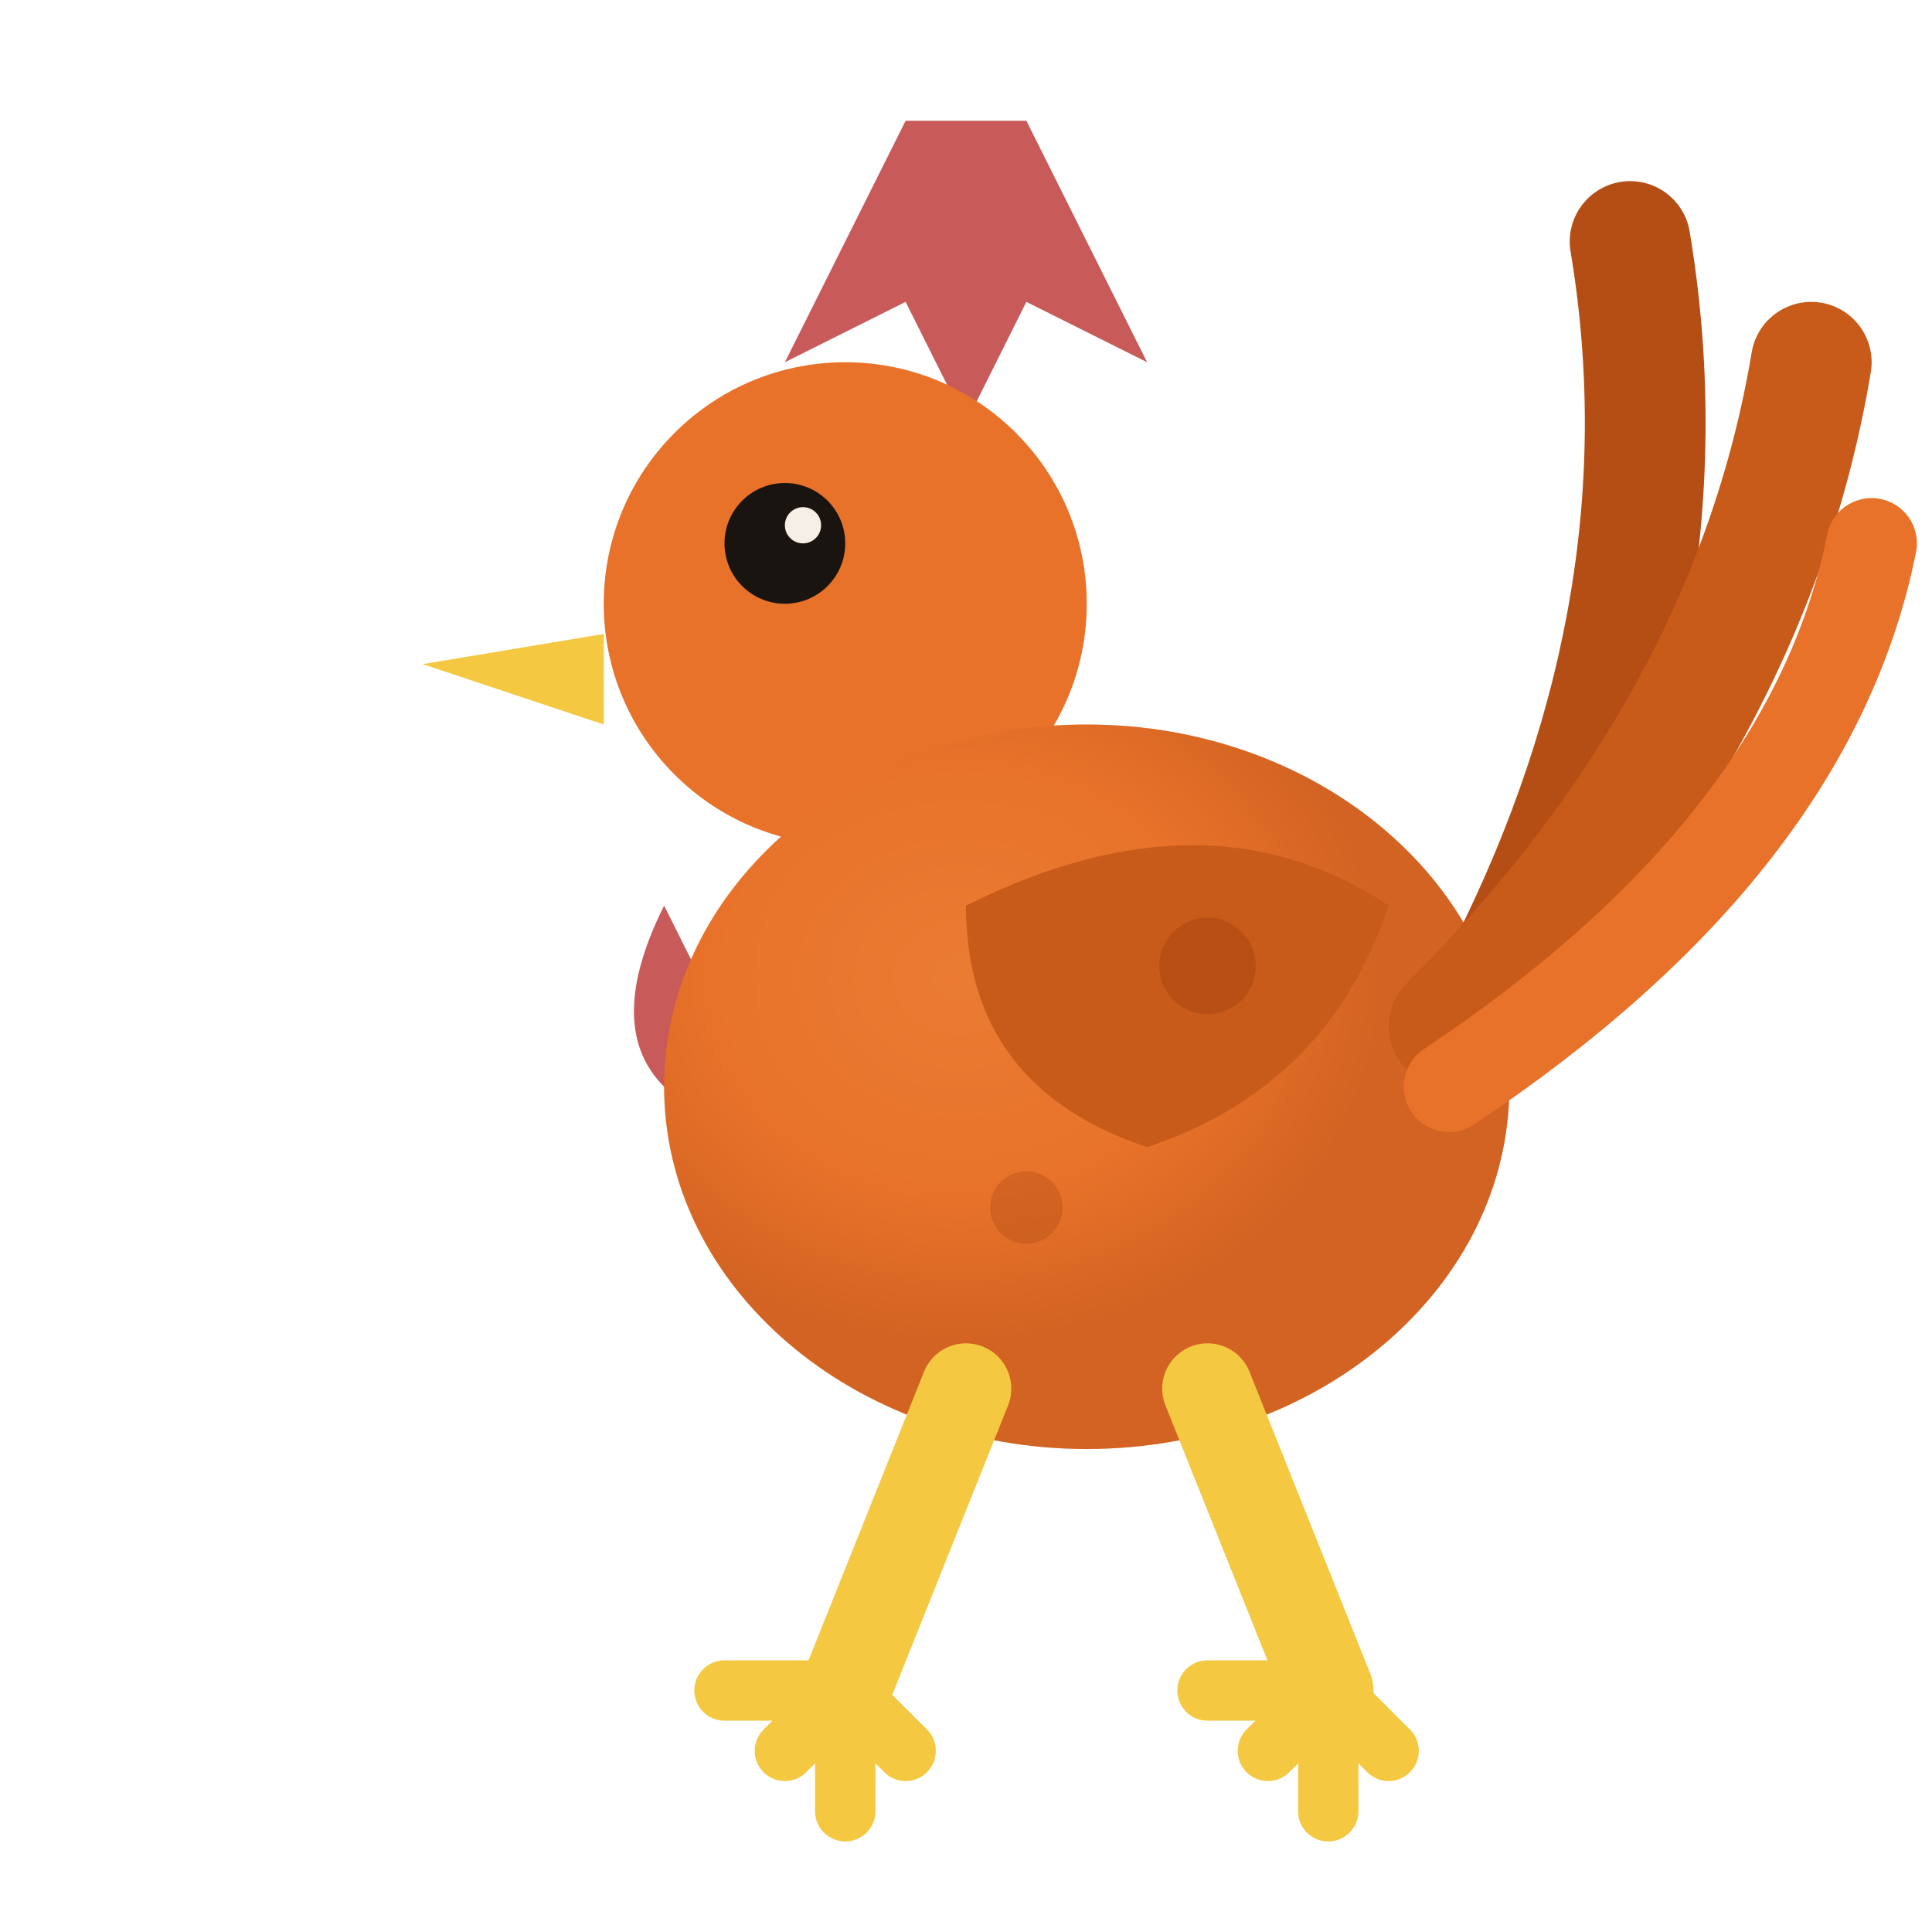
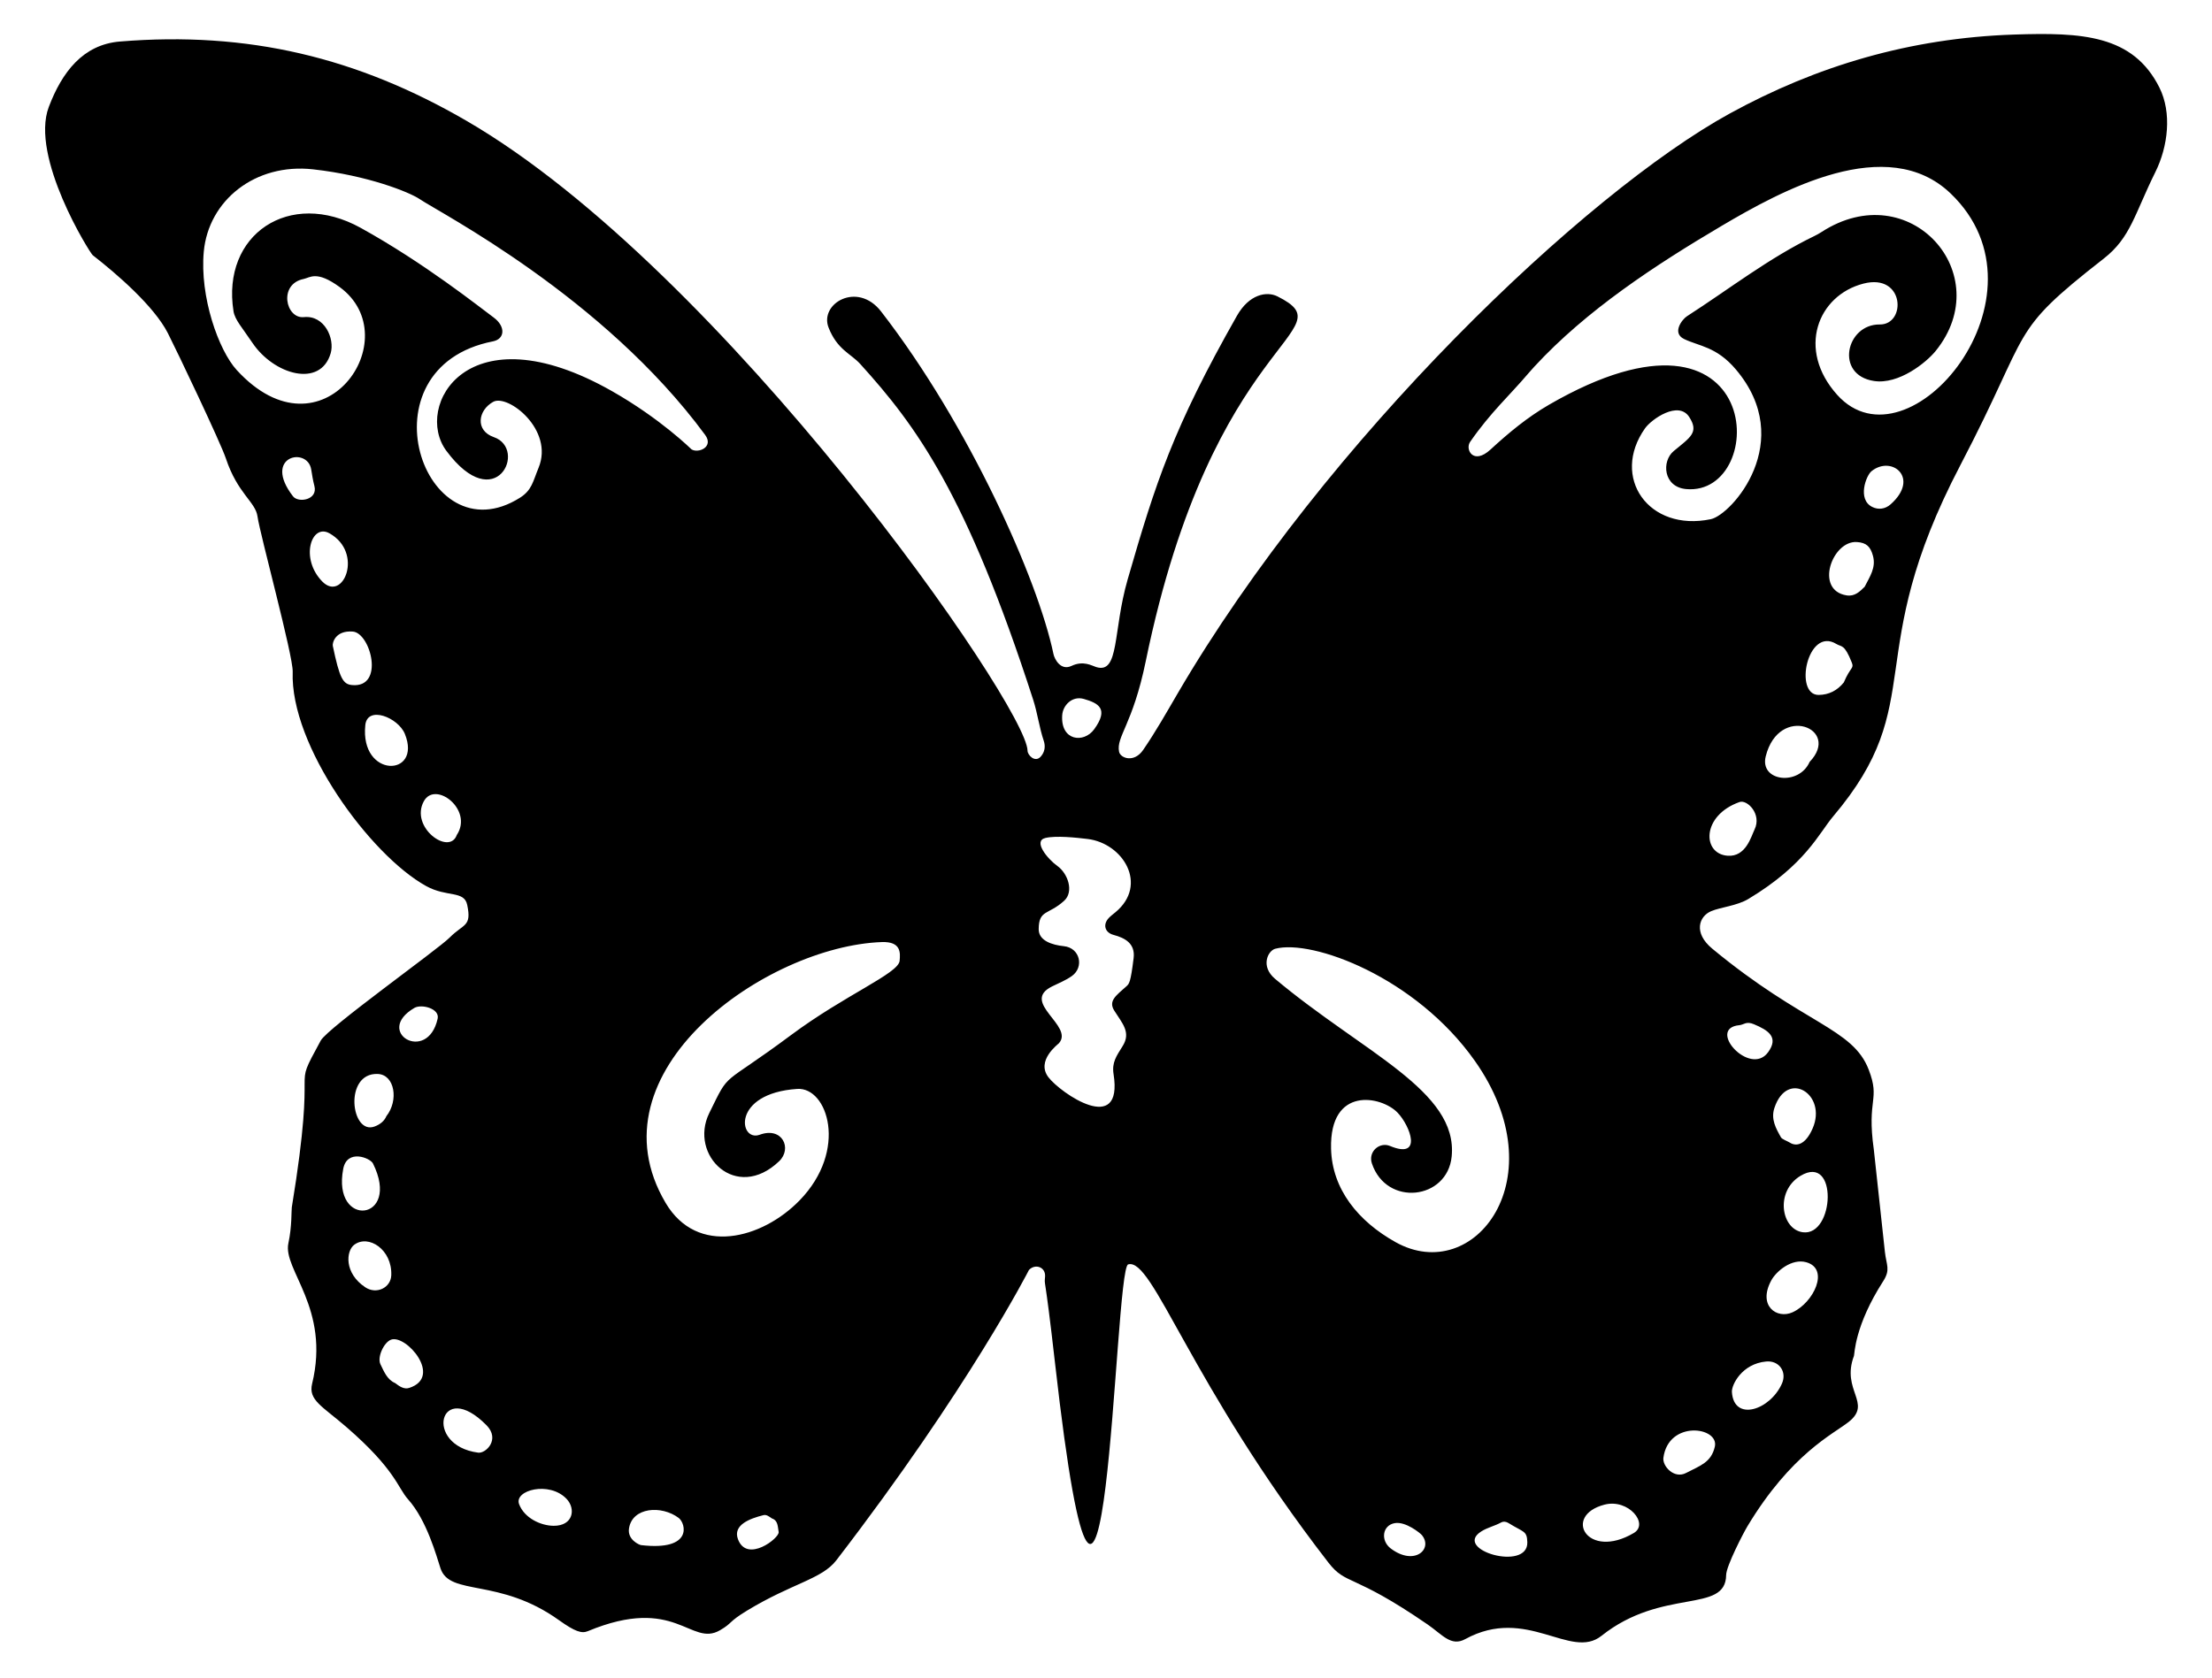
- <svg xmlns="http://www.w3.org/2000/svg" viewBox="0 0 32 32">
-   <path d="M15 2 L13 6 L15 5 L16 7 L17 5 L19 6 L17 2 Z" fill="#c85a5a" />
-   <path d="M11 15 Q10 17 11 18 Q12 19 12 17 Z" fill="#c85a5a" />
-   <circle cx="14" cy="10" r="4" fill="#e8722a" />
-   <circle cx="13" cy="9" r="1" fill="#1a1410" />
-   <circle cx="13.3" cy="8.7" r="0.3" fill="#f5efe8" />
-   <path d="M10 10.5 L7 11 L10 12 Z" fill="#f5c842" />
-   <ellipse cx="18" cy="18" rx="7" ry="6" fill="#e8722a" />
-   <ellipse cx="18" cy="18" rx="7" ry="6" fill="url(#rooster-patina)" opacity="0.3" />
-   <defs>
-     <radialGradient id="rooster-patina" cx="35%" cy="35%">
-       <stop offset="0%" stop-color="#f0924a" />
-       <stop offset="60%" stop-color="#e8722a" />
-       <stop offset="100%" stop-color="#a04010" />
-     </radialGradient>
-   </defs>
-   <path d="M16 15 Q20 13 23 15 Q22 18 19 19 Q16 18 16 15 Z" fill="#c85a1a" />
-   <path d="M25 16 Q28 10 27 4" stroke="#b54e15" stroke-width="2" fill="none" stroke-linecap="round" />
-   <path d="M24 17 Q29 12 30 6" stroke="#c85a1a" stroke-width="2" fill="none" stroke-linecap="round" />
-   <path d="M24 18 Q30 14 31 9" stroke="#e8722a" stroke-width="1.5" fill="none" stroke-linecap="round" />
-   <line x1="16" y1="23" x2="14" y2="28" stroke="#f5c842" stroke-width="1.5" stroke-linecap="round" />
-   <line x1="20" y1="23" x2="22" y2="28" stroke="#f5c842" stroke-width="1.5" stroke-linecap="round" />
-   <path d="M12 28 L14 28 L15 29 M14 28 L14 30 M14 28 L13 29" stroke="#f5c842" stroke-width="1" fill="none" stroke-linecap="round" />
-   <path d="M20 28 L22 28 L23 29 M22 28 L22 30 M22 28 L21 29" stroke="#f5c842" stroke-width="1" fill="none" stroke-linecap="round" />
-   <circle cx="20" cy="16" r="0.8" fill="#a04010" opacity="0.4" />
-   <circle cx="17" cy="20" r="0.6" fill="#a04010" opacity="0.3" />
+ <svg xmlns="http://www.w3.org/2000/svg" viewBox="0 0 2199.858 1668.536">
+   <path fill="currentColor" fill-rule="evenodd" d="M1720.317,112.904c86.074-47.212,179.132-75.08,282.743-78.528c67.292-2.24,118.247,0.188,144.513,52.772 c12.551,25.127,8.576,58.552-4.036,84.006c-20.773,41.928-24.585,65.192-51.256,86.024c-96.48,75.362-70.159,66.87-142.666,205.536 c-99.904,191.04-29.726,235.019-126.497,349.391c-14.222,16.809-27.441,47.957-84.356,82.183 c-11.315,6.804-27.73,8.189-37.051,12.154c-12.016,5.111-17.939,21.49,1.197,37.324c91.321,75.566,139.573,78.716,155.54,120.305 c11.797,30.73-2.182,28.028,5.108,79.696c0,0,10.991,101.534,10.991,101.535c1.483,13.359,5.748,17.613-1.68,29.187 c-28.654,44.649-28.402,72.498-29.081,74.304c-12.982,34.537,18.532,46.86-5.226,65.692 c-15.216,12.059-57.083,31.41-100.661,103.731c-3.997,6.634-21.131,39.641-21.225,48.6c-0.407,38.8-63.396,12.213-123.982,60.476 c-30.786,24.515-74.246-30.222-135.501,3.281c-14.159,7.744-22.774-4.498-37.37-14.541c-75.596-52.016-80.754-38.387-98.842-61.762 c-137.675-177.92-174.454-303.688-199.022-296.458c-14.321,4.215-21.282,552.178-72.706,98.325 c-10.818-95.482-10.67-74.847-9.909-86.297c0.615-9.251-9.596-13.152-16.023-6.52c0,0-59.739,117.485-191.658,288.93 c-14.384,18.693-43.704,22.656-88.531,49.833c-19.391,11.756-14.173,12.143-27.047,19.65 c-29.216,17.034-43.962-35.493-131.492,0.936c-6.041,2.514-12.682,0.51-28.735-10.986 c-59.398-42.538-108.497-23.559-117.748-51.452c-3.935-11.863-13.477-47.744-32.351-68.81 c-10.306-11.502-12.411-29.492-61.312-71.862c-23.892-20.702-38.017-26.703-34.045-43.034 c18.316-75.297-29.345-113.427-23.599-139.787c3.608-16.548,2.937-32.857,3.403-35.699 c26.506-161.934-2.158-108.886,28.794-165.912c6.731-12.399,116.408-90.558,128.149-102.413 c13.937-14.072,22.1-10.536,17.499-32.556c-3.036-14.529-20.246-7.348-40.788-18.696 c-55.808-30.832-135.532-139.894-132.762-213.168c0.588-15.548-32.606-137.027-35.019-154.607 c-1.981-14.434-19.863-22.709-31.451-57.68c-5.091-15.363-48.26-106.054-57.624-124.464 c-13.748-27.029-50.954-59.159-74.804-77.698c-2.712-2.108-62.584-97.68-43.654-147.498c13.115-34.515,33.923-62.024,70.718-65.041 c127.393-10.443,236.292,15.884,344.967,79.045c254.974,148.19,556.993,581.53,557.679,626.479 c0.066,4.354,7.424,12.137,13.071,5.872c4.22-4.682,4.845-10.388,3.052-15.726c-4.51-13.429-6.215-27.56-10.548-40.957 c-66.374-205.188-116.341-272.531-171.951-333.919c-9.459-10.442-22.807-14.129-31.481-36.154 c-9.436-23.963,28.682-46.44,52.173-16.124c87.502,112.928,156.084,266.917,171.449,340.749c1.079,5.183,7.212,16.94,17.928,11.882 c11.816-5.578,20.037-0.288,24.542,1.113c23.35,7.259,16.447-35.622,31.326-87.152c27.919-96.7,45.177-150.266,108.662-262.261 c12.19-21.504,29.624-24.653,40.283-19.328c71.105,35.522-63.915,36.789-131,363.162c-12.936,62.932-29.551,74.833-26.481,89.844 c1.301,6.365,14.839,11.449,23.938-1.785c12.384-18.012,23.116-37.042,34.119-55.885 C1318.727,437.145,1576.762,191.646,1720.317,112.904z M1462.033,439.614c-5.132,7.411,3.122,23.405,20.345,7.531 c18.026-16.614,36.822-32.193,58.158-44.534c216.748-125.372,219.334,91.55,136.311,83.909 c-22.798-2.098-24.505-27.737-12.341-37.794c16.708-13.814,25.333-18.523,15.469-33.867c-10.746-16.717-37.579,2.197-43.949,11.198 c-34.496,48.748,3.58,103.38,65.39,90.417c20.677-4.336,85.572-77.296,24.926-148.959c-19.397-22.921-36.812-23.075-51.576-30.315 c-12.346-6.055-1.751-19.584,2.851-22.547c42.011-27.047,81.567-57.988,126.828-79.883c2.391-1.157,4.739-2.447,6.966-3.892 c87.926-57.083,175.341,41.841,113.692,118.169c-9.477,11.733-36.816,33.673-61.37,29.96c-39.343-5.949-27.788-56.626,5.673-56.221 c26.589,0.321,24.962-51.239-16.137-40.679c-45.61,11.719-66.695,65.62-26.12,110.725c70.919,78.836,218.724-99.069,112.698-200.44 c-63.196-60.389-167.826-3.044-227.694,32.322c-65.588,38.745-134.389,83.769-186.37,140.16c-2.014,2.184-3.999,4.394-5.919,6.661 C1501.342,393.397,1482.531,410.013,1462.033,439.614z M490.911,315.808c12.03,8.831,11.403,21.402-0.695,23.776 c-132.937,26.091-69.156,216.186,26.93,155.525c11.876-7.498,12.857-16.19,18.45-29.721c15.691-37.963-30.557-73.615-45.048-65.673 c-15.263,8.365-18.233,28.628,0.587,35.14c33.917,11.736,1.888,79.848-47.281,13.542c-32.485-43.808,20.546-141.259,164.871-59.249 c48.456,27.534,78.762,57.718,79.022,57.881c6.717,4.194,22.429-2.296,13.517-14.398 C599.977,295.069,437.427,211.664,417.372,198.067c-10.172-6.897-51.482-23.522-106.008-29.616 c-57.655-6.441-103.982,30.985-108.698,81.851c-4.147,44.731,14.648,98.081,32.834,117.9 c85.236,92.89,171.404-32.212,102.252-82.672c-22.937-16.737-29.412-9.304-35.768-8.023c-25.376,5.125-17.888,39.797,0.224,37.952 c20.652-2.104,30.877,21.51,26.658,35.953c-10.164,34.795-56.528,21.39-77.91-10.475c-10.139-15.11-17.373-22.787-18.725-31.3 c-12.107-76.249,55.583-122.155,126.401-83.003C422.453,261.916,477.186,305.732,490.911,315.808z M1268.283,943.798 c-7.282,1.905-15.112,17.448-0.171,29.979c87.603,73.476,182.108,111.309,175.593,176.715 c-4.289,43.065-64.729,50.235-79.333,6.922c-3.978-11.8,7.626-21.736,18-17.418c32.987,13.732,19.935-20.248,7.533-33.135 c-16.164-16.799-67.705-26.64-66.151,35.845c1,40.326,26.987,72.233,64.246,93.015c78.262,43.651,161.036-63.846,78.668-180.501 C1407.939,972.045,1305.159,934.149,1268.283,943.798z M795.114,1194.223c48.754-50.039,27.907-113.001-2.273-110.981 c-65.769,4.401-57.885,53.142-37.318,45.589c22.579-8.292,32.509,13.734,19.356,26.328c-42.793,40.974-90.039-6.106-69.533-47.848 c21.311-43.38,10.196-24.657,81.292-77.599c53.842-40.093,106.882-61.27,108.05-73.899c0.742-8.021,1.548-19.346-17.806-18.651 c-114.306,4.104-292.358,128.529-214.883,259.522C693.379,1249.738,757.863,1232.455,795.114,1194.223z M1107.454,1068.517 c-1.837-11.632,2.861-18.007,9.041-27.912c8.539-13.685-0.394-22.587-8.348-35.255c-6.078-9.681,1.727-14.922,12.088-24.202 c2.693-2.412,4.19-3.577,7.164-28.066c1.743-14.349-8.375-19.991-19.938-23.049c-8.699-2.301-10.976-10.366-4.684-16.921 c2.01-2.094,4.393-3.835,6.634-5.703c32.812-27.339,7.516-68.529-27.806-72.809c-11.369-1.378-31.189-3.503-41.88-1.021 c-12.7,2.948,2.031,20.878,11.87,27.894c10.484,7.476,16.631,25.54,6.747,34.568c-15.75,14.386-25.215,8.635-25.353,28.279 c-0.081,11.555,13.47,15.735,25.012,16.923c16.183,1.666,20.364,20.858,7.997,29.685c-6.106,4.358-13.096,7.071-19.749,10.377 c-31.844,15.826,22.273,39.108,6.866,56.5c-0.906,1.023-23.073,17.339-10.425,33.858 C1054.684,1087.328,1117.275,1130.684,1107.454,1068.517z M1792.822,1225.812c31.707,4.383,35.328-78.602-2.174-56.132 C1765.145,1184.959,1771.29,1222.835,1792.822,1225.812z M1799.709,757.907c31.713-33.09-30.499-58.093-43.683-5.485 C1749.759,777.432,1789.025,782.171,1799.709,757.907z M1796.404,1255.678c-14.508-4.105-29.97,8.952-34.926,18.184 c-13.639,25.407,5.838,38.567,21.197,31.6C1803.706,1295.923,1819.803,1262.3,1796.404,1255.678z M1833.69,678.87 c6.611-15.614,10.355-13.661,7.952-19.758c-7.384-18.732-10.161-15.326-15.336-18.488c-28.872-17.643-42.57,51.036-17.517,50.686 C1818.847,691.17,1827.193,686.956,1833.69,678.87z M1780.054,1136.694c6.172,3.862,15.298,2.767,22.662-14.209 c14.688-33.862-25.296-59.143-38.09-20.185c-3.62,11.023,1.474,20.109,6.585,29.14 C1772.285,1133.339,1777.563,1135.135,1780.054,1136.694z M1718.169,851.275c18.12,1.293,23.313-18.969,26.785-26.185 c7.318-15.209-7.33-29.938-14.974-27.24C1692.086,811.227,1692.638,849.453,1718.169,851.275z M1854.447,583.682 c5.018-10.051,11.538-18.942,8.188-30.943c-2.519-9.024-6.438-12.864-15.871-13.528c-24.552-1.729-42.492,47.852-10.354,53.057 C1844.596,593.593,1849.661,588.401,1854.447,583.682z M1722.401,1384.734c1.914,29.852,37.894,18.198,49.734-8.31 c5.236-11.723-2.782-23.212-15.65-22.022C1732.213,1356.647,1721.956,1377.776,1722.401,1384.734z M402.668,730.146 c-6.601-16.383-37.316-28.615-39.364-8.831C357.8,774.505,420.025,773.219,402.668,730.146z M1654.267,1450.185 c-1.111,8.274,10.63,21.333,22.542,15.103c13.858-7.248,24.923-10.282,28.592-26.079 C1710.021,1419.314,1659.337,1412.396,1654.267,1450.185z M1595.714,1496.795c-42.103,10.922-17.21,55.512,29.138,28.204 C1640.209,1515.95,1619.545,1490.612,1595.714,1496.795z M384.256,1110.362c12.365-15.583,8.448-41.359-8.669-42.006 c-33.879-1.28-26.718,61.29-2.954,52.243C378.148,1118.5,382.244,1115.132,384.256,1110.362z M341.355,1162.711 c-11.463,59.785,58.079,52.413,29.592-5.267C368.176,1151.833,345.196,1142.68,341.355,1162.711z M330.974,642.48 c6.751,32.293,10.058,38.146,19.071,39.001c32.817,3.114,18.626-51.851,0.797-53.212 C333.261,626.927,330.41,639.782,330.974,642.48z M352.282,1238.292c-8.167,6.123-10.225,28.224,11.04,42.311 c11.05,7.32,25.331,0.527,25.809-12.006C390.112,1242.882,366.394,1227.713,352.282,1238.292z M637.588,1537.064 c51.864,6.037,44.45-21.694,37.387-27.022c-17.033-12.851-46.237-10.786-49.436,10.489 C623.858,1531.708,635.787,1536.855,637.588,1537.064z M327.486,530.452c-17.91-9.906-29.324,25.086-7.076,47.932 C341.26,599.794,362.098,549.596,327.486,530.452z M392.992,1375.875c4.318,3.316,8.87,6.465,14.033,4.787 c33.615-10.926-3.177-53.415-18.103-47.98c-7.101,2.587-14.003,17.456-10.569,24.438 C381.911,1364.357,384.918,1372.407,392.992,1375.875z M475.56,1445.081c7.58,0.995,22.171-13.191,8.26-27.284 C437.089,1370.46,420.648,1437.879,475.56,1445.081z M550.643,1517.841c19.405,0.122,22.256-16.865,12.794-26.798 c-17.196-18.054-52.366-8.602-47.192,5.253C521.376,1510.03,537.633,1517.758,550.643,1517.841z M454.287,830.614 c16.64-25.09-21.345-54.374-32.759-33.579C407.324,822.912,446.86,851.542,454.287,830.614z M1500.35,1515.184 c-2.521-1.572-5.132-1.922-7.57-0.595c-6.322,3.441-13.464,4.952-19.615,8.833c-28.961,18.272,46.54,40.228,45.774,10.808 C1518.635,1522.557,1515.188,1524.433,1500.35,1515.184z M1861.216,468.753c-5.353,4.33-14.309,27.989,0.718,35.532 c6.147,3.085,12.988,2.154,18.341-2.607C1909.729,475.49,1881.306,452.502,1861.216,468.753z M1744.259,1018.879 c-7.771-3.264-9.801,0.518-14.436,0.95c-33.067,3.081,10.492,51.502,28.486,27.02 C1769.455,1031.682,1758.36,1024.8,1744.259,1018.879z M1056.371,711.524c-1.692,25.603,21.488,28.103,31.771,13.976 c15.011-20.623,4.022-26.063-10.227-30.186C1066.309,691.956,1057.029,701.573,1056.371,711.524z M291.395,493.733 c5.269,6.828,24.951,3.65,21.276-10.286c-1.427-5.414-2.275-10.902-3.16-16.392C305.779,443.912,260.554,453.762,291.395,493.733z M767.746,1510.55c-3.021-1.964-5.373-4.085-8.53-3.294c-13.498,3.38-30.536,9.731-25.333,23.854 c8.936,24.25,41.55-1.18,40.501-7.078C773.43,1518.658,773.811,1512.567,767.746,1510.55z M1387.241,1515.171 c-12.608,2.068-14.472,17.445-4.091,25.267c23.619,17.799,42.326,0.405,30.884-13.384 C1412.434,1525.126,1398.045,1513.4,1387.241,1515.171z M435.239,1013.404c2.279-10.167-16.107-14.857-23.111-10.753 C371.408,1026.514,425.104,1058.629,435.239,1013.404z" />
</svg>
